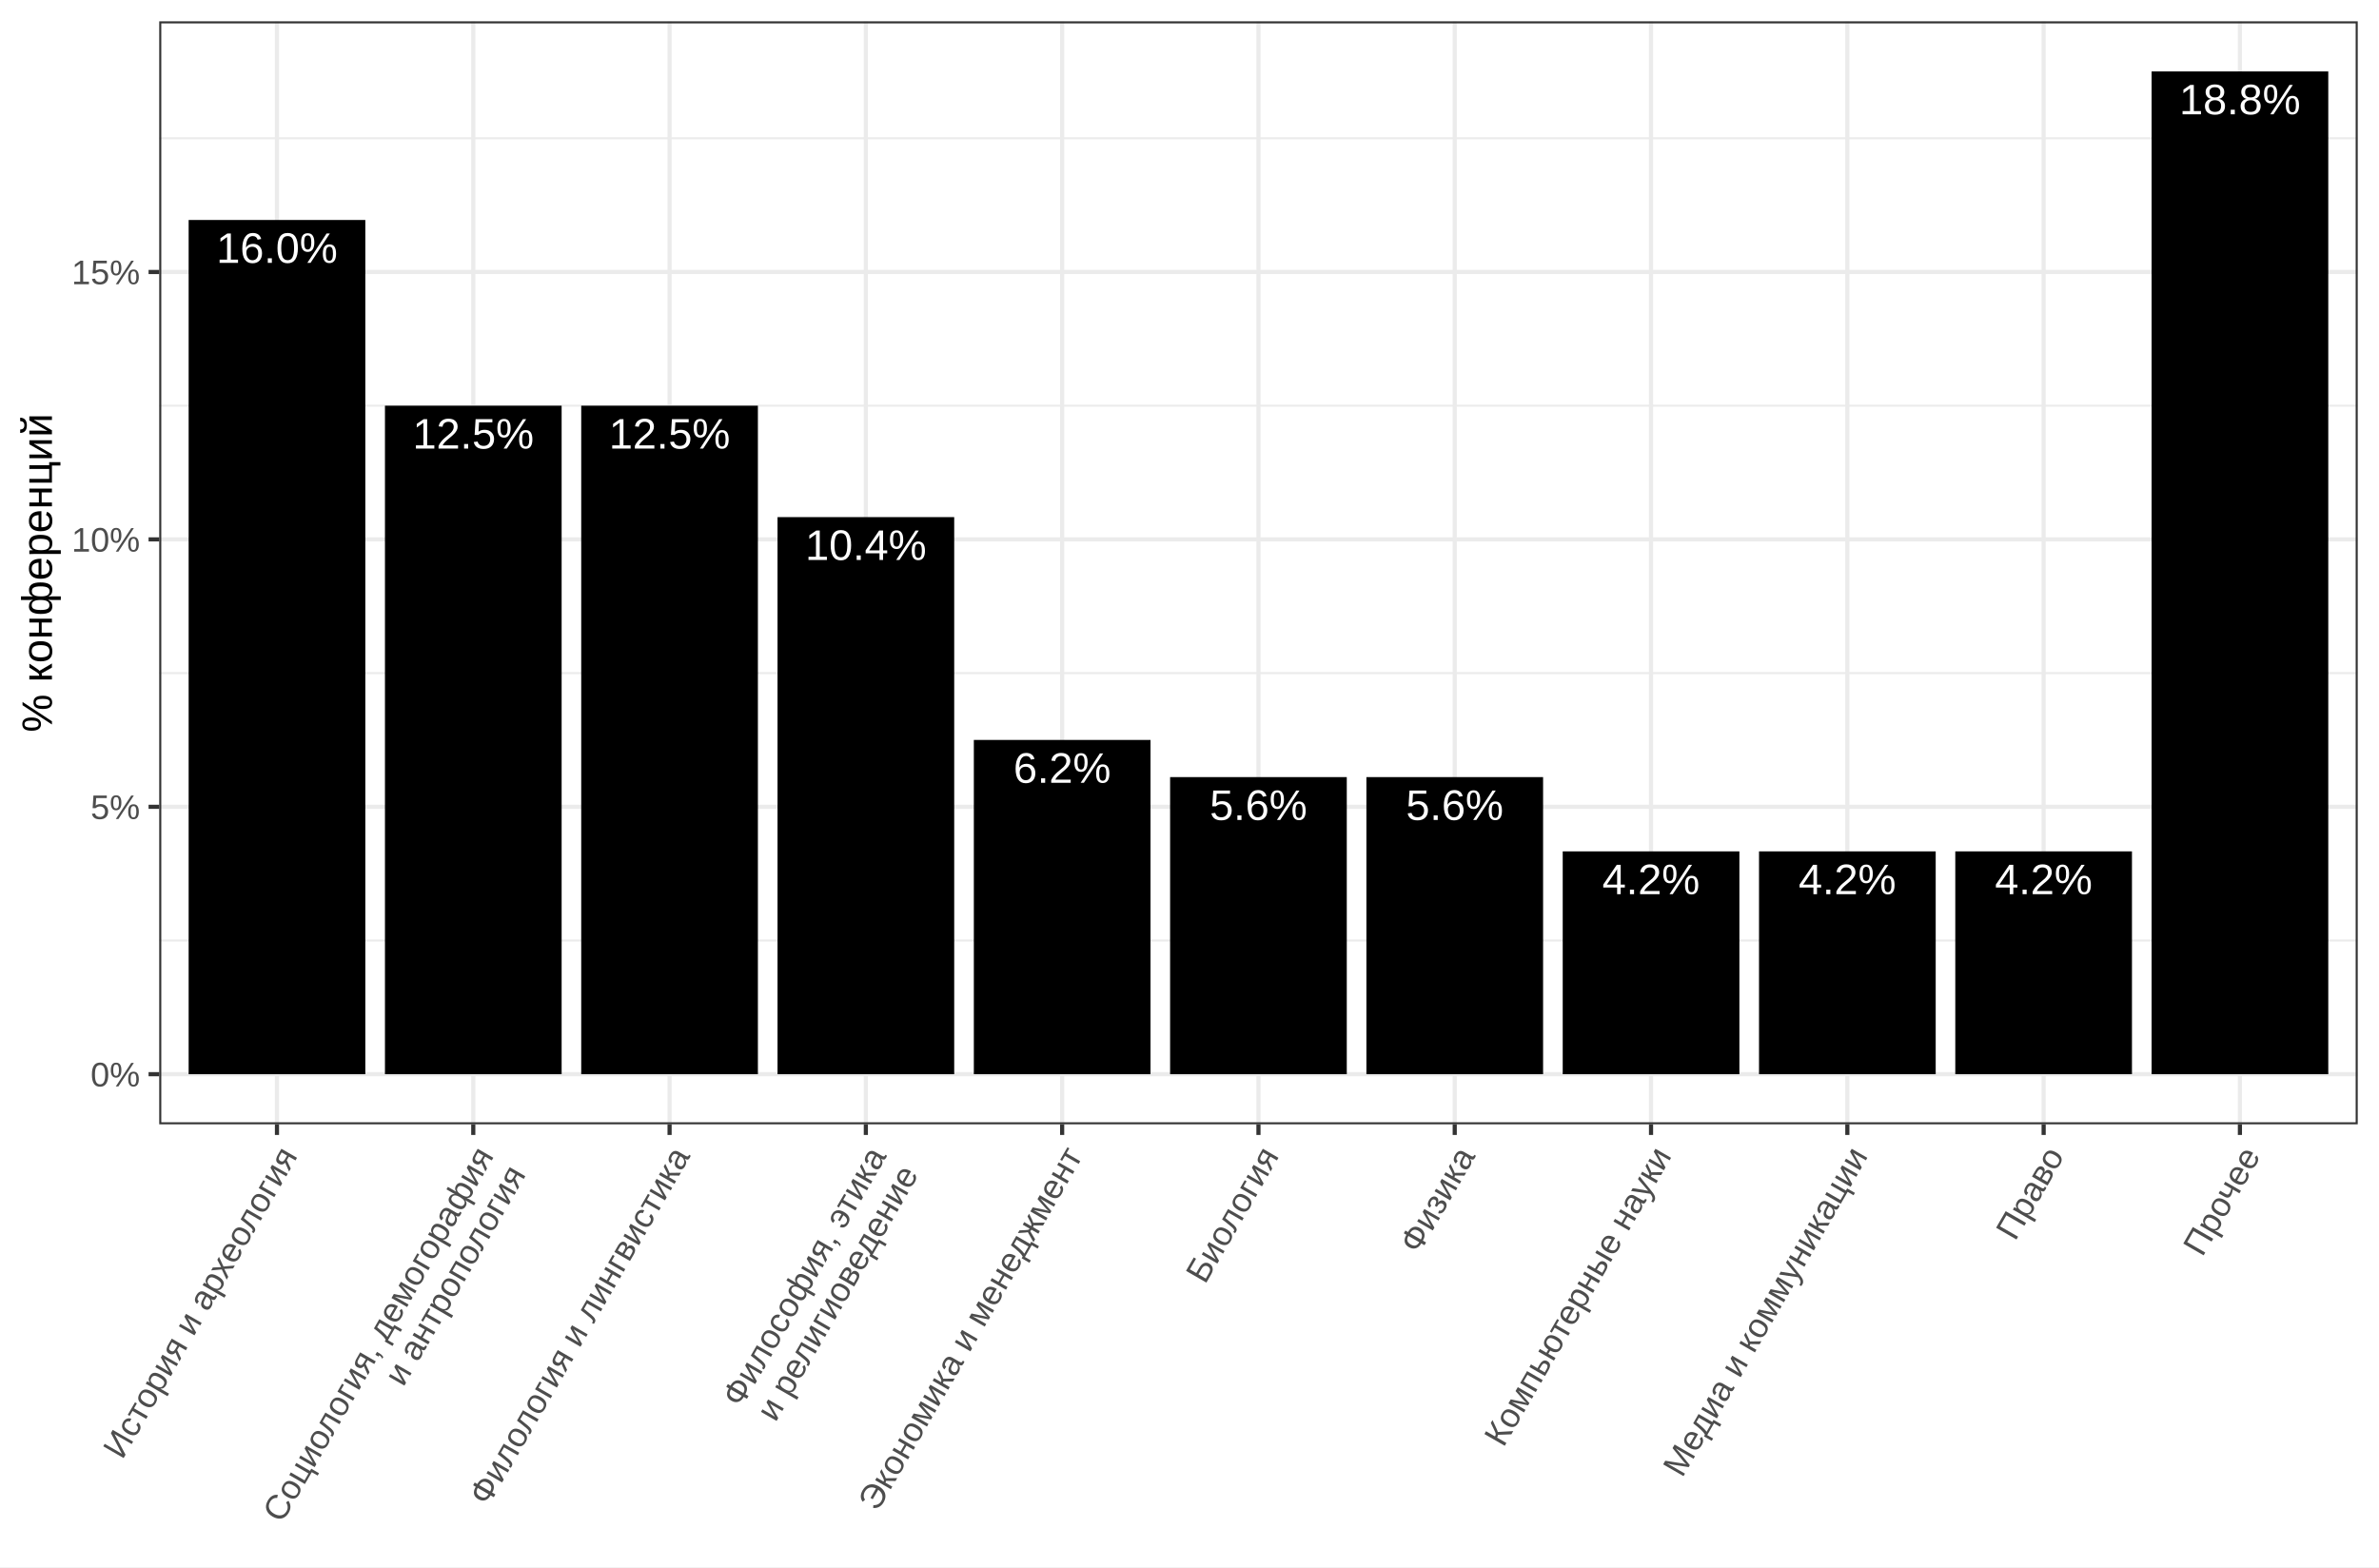
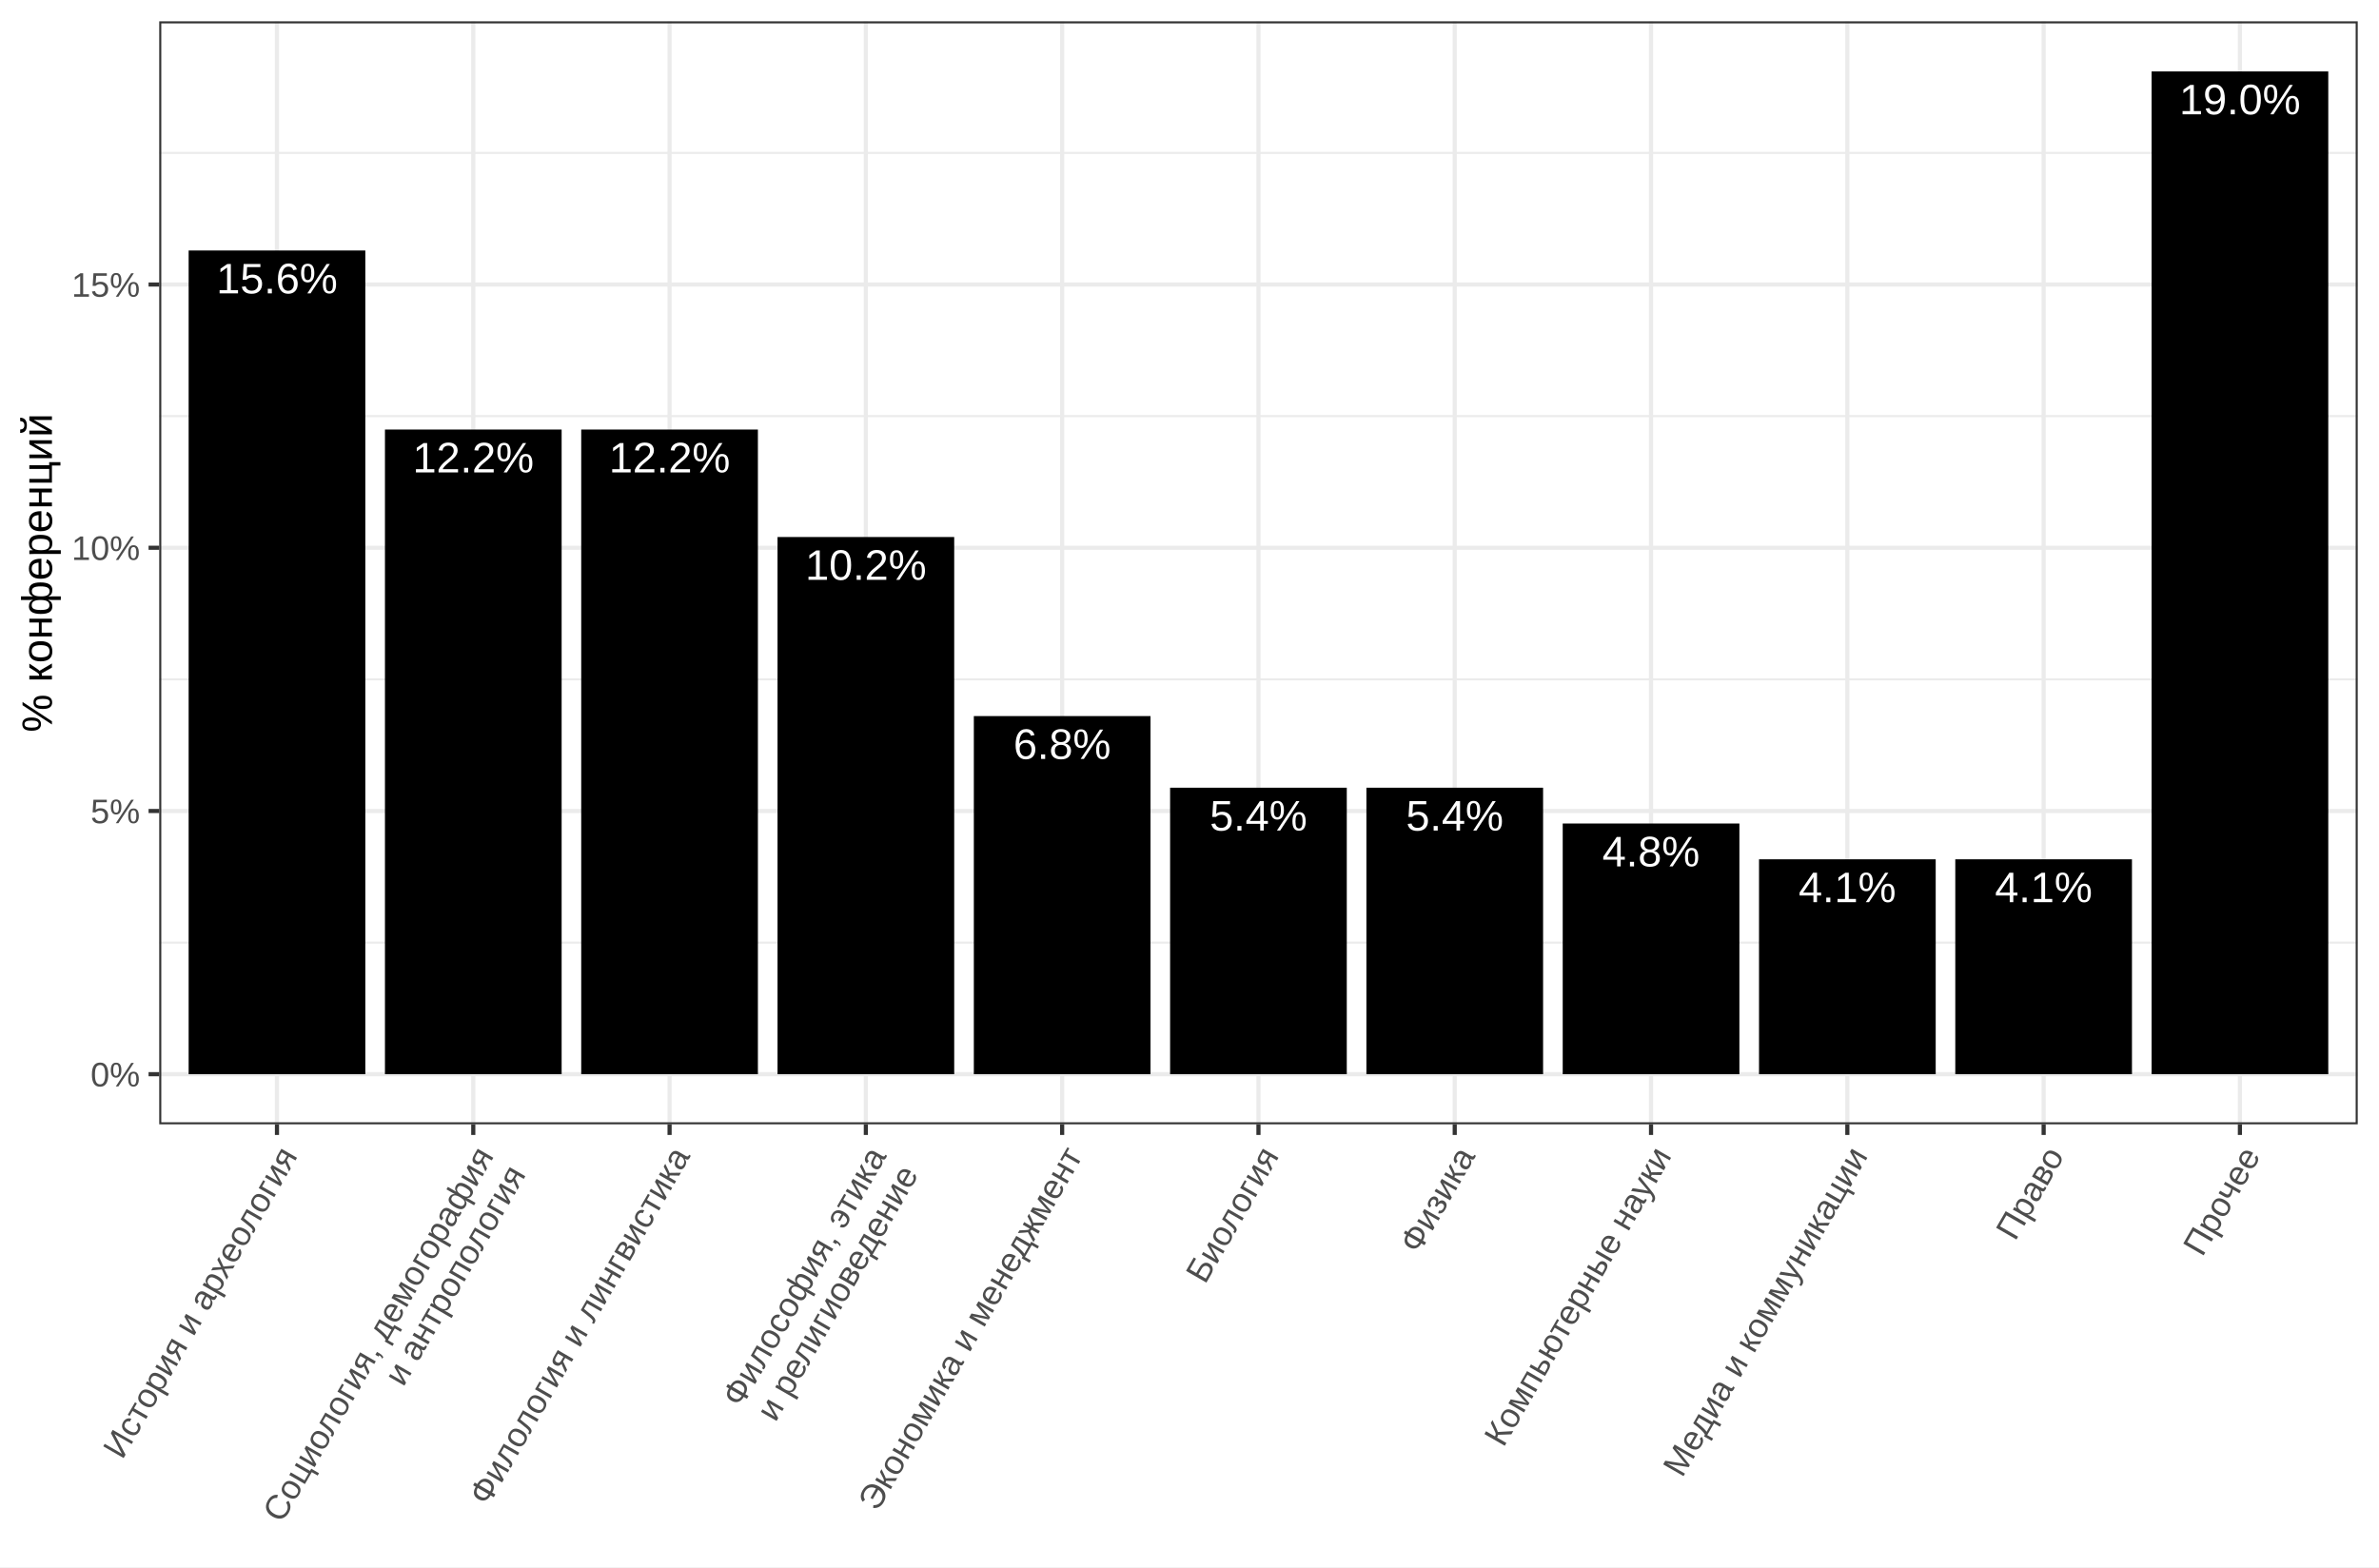
<svg xmlns="http://www.w3.org/2000/svg" width="612.00pt" height="403.20pt" viewBox="0 0 612.00 403.20">
  <g class="svglite">
    <defs>
      <style type="text/css">
    .svglite line, .svglite polyline, .svglite polygon, .svglite path, .svglite rect, .svglite circle {
      fill: none;
      stroke: #000000;
      stroke-linecap: round;
      stroke-linejoin: round;
      stroke-miterlimit: 10.00;
    }
    .svglite text {
      white-space: pre;
    }
    .svglite g.glyphgroup path {
      fill: inherit;
      stroke: none;
    }
  </style>
    </defs>
    <rect width="100%" height="100%" style="stroke: none; fill: #FFFFFF;" />
    <defs>
      <clipPath id="cpMC4wMHw2MTIuMDB8MC4wMHw0MDMuMjA=">
        <rect x="0.00" y="0.00" width="612.00" height="403.20" />
      </clipPath>
    </defs>
    <g clip-path="url(#cpMC4wMHw2MTIuMDB8MC4wMHw0MDMuMjA=)">
      <rect x="0.00" y="0.00" width="612.00" height="403.20" style="stroke-width: 1.07; stroke: #FFFFFF; fill: #FFFFFF;" />
    </g>
    <defs>
      <clipPath id="cpNDAuOTZ8NjA2LjUyfDUuNDh8Mjg5LjI4">
        <rect x="40.96" y="5.48" width="565.57" height="283.80" />
      </clipPath>
    </defs>
    <g clip-path="url(#cpNDAuOTZ8NjA2LjUyfDUuNDh8Mjg5LjI4)">
      <rect x="40.96" y="5.48" width="565.57" height="283.80" style="stroke-width: 1.07; stroke: none; fill: #FFFFFF;" />
-       <polyline points="40.96,241.98 606.52,241.98 " style="stroke-width: 0.53; stroke: #EBEBEB; stroke-linecap: butt;" />
-       <polyline points="40.96,173.18 606.52,173.18 " style="stroke-width: 0.53; stroke: #EBEBEB; stroke-linecap: butt;" />
-       <polyline points="40.96,104.38 606.52,104.38 " style="stroke-width: 0.53; stroke: #EBEBEB; stroke-linecap: butt;" />
-       <polyline points="40.96,35.58 606.52,35.58 " style="stroke-width: 0.53; stroke: #EBEBEB; stroke-linecap: butt;" />
+       <polyline points="40.96,242.52 606.52,242.52 " style="stroke-width: 0.53; stroke: #EBEBEB; stroke-linecap: butt;" />
+       <polyline points="40.96,174.79 606.52,174.79 " style="stroke-width: 0.53; stroke: #EBEBEB; stroke-linecap: butt;" />
+       <polyline points="40.96,107.07 606.52,107.07 " style="stroke-width: 0.53; stroke: #EBEBEB; stroke-linecap: butt;" />
+       <polyline points="40.96,39.34 606.52,39.34 " style="stroke-width: 0.53; stroke: #EBEBEB; stroke-linecap: butt;" />
      <polyline points="40.96,276.38 606.52,276.38 " style="stroke-width: 1.07; stroke: #EBEBEB; stroke-linecap: butt;" />
-       <polyline points="40.96,207.58 606.52,207.58 " style="stroke-width: 1.07; stroke: #EBEBEB; stroke-linecap: butt;" />
-       <polyline points="40.96,138.78 606.52,138.78 " style="stroke-width: 1.07; stroke: #EBEBEB; stroke-linecap: butt;" />
-       <polyline points="40.96,69.98 606.52,69.98 " style="stroke-width: 1.07; stroke: #EBEBEB; stroke-linecap: butt;" />
+       <polyline points="40.96,208.66 606.52,208.66 " style="stroke-width: 1.07; stroke: #EBEBEB; stroke-linecap: butt;" />
+       <polyline points="40.96,140.93 606.52,140.93 " style="stroke-width: 1.07; stroke: #EBEBEB; stroke-linecap: butt;" />
+       <polyline points="40.96,73.20 606.52,73.20 " style="stroke-width: 1.07; stroke: #EBEBEB; stroke-linecap: butt;" />
      <polyline points="71.25,289.28 71.25,5.48 " style="stroke-width: 1.07; stroke: #EBEBEB; stroke-linecap: butt;" />
      <polyline points="121.75,289.28 121.75,5.48 " style="stroke-width: 1.07; stroke: #EBEBEB; stroke-linecap: butt;" />
      <polyline points="172.25,289.28 172.25,5.48 " style="stroke-width: 1.07; stroke: #EBEBEB; stroke-linecap: butt;" />
      <polyline points="222.74,289.28 222.74,5.48 " style="stroke-width: 1.07; stroke: #EBEBEB; stroke-linecap: butt;" />
      <polyline points="273.24,289.28 273.24,5.48 " style="stroke-width: 1.07; stroke: #EBEBEB; stroke-linecap: butt;" />
      <polyline points="323.74,289.28 323.74,5.48 " style="stroke-width: 1.07; stroke: #EBEBEB; stroke-linecap: butt;" />
      <polyline points="374.23,289.28 374.23,5.48 " style="stroke-width: 1.07; stroke: #EBEBEB; stroke-linecap: butt;" />
      <polyline points="424.73,289.28 424.73,5.48 " style="stroke-width: 1.07; stroke: #EBEBEB; stroke-linecap: butt;" />
      <polyline points="475.23,289.28 475.23,5.48 " style="stroke-width: 1.07; stroke: #EBEBEB; stroke-linecap: butt;" />
      <polyline points="525.73,289.28 525.73,5.48 " style="stroke-width: 1.07; stroke: #EBEBEB; stroke-linecap: butt;" />
      <polyline points="576.22,289.28 576.22,5.48 " style="stroke-width: 1.07; stroke: #EBEBEB; stroke-linecap: butt;" />
-       <rect x="48.53" y="56.60" width="45.45" height="219.78" style="stroke-width: 1.07; stroke: none; stroke-linecap: butt; stroke-linejoin: miter; fill: #000000;" />
-       <rect x="99.03" y="104.38" width="45.45" height="172.00" style="stroke-width: 1.07; stroke: none; stroke-linecap: butt; stroke-linejoin: miter; fill: #000000;" />
-       <rect x="149.52" y="104.38" width="45.45" height="172.00" style="stroke-width: 1.07; stroke: none; stroke-linecap: butt; stroke-linejoin: miter; fill: #000000;" />
-       <rect x="200.02" y="133.05" width="45.45" height="143.33" style="stroke-width: 1.07; stroke: none; stroke-linecap: butt; stroke-linejoin: miter; fill: #000000;" />
-       <rect x="250.52" y="190.38" width="45.45" height="86.00" style="stroke-width: 1.07; stroke: none; stroke-linecap: butt; stroke-linejoin: miter; fill: #000000;" />
-       <rect x="301.01" y="199.94" width="45.45" height="76.44" style="stroke-width: 1.07; stroke: none; stroke-linecap: butt; stroke-linejoin: miter; fill: #000000;" />
-       <rect x="351.51" y="199.94" width="45.45" height="76.44" style="stroke-width: 1.07; stroke: none; stroke-linecap: butt; stroke-linejoin: miter; fill: #000000;" />
-       <rect x="402.01" y="219.05" width="45.45" height="57.33" style="stroke-width: 1.07; stroke: none; stroke-linecap: butt; stroke-linejoin: miter; fill: #000000;" />
-       <rect x="452.51" y="219.05" width="45.45" height="57.33" style="stroke-width: 1.07; stroke: none; stroke-linecap: butt; stroke-linejoin: miter; fill: #000000;" />
-       <rect x="503.00" y="219.05" width="45.45" height="57.33" style="stroke-width: 1.07; stroke: none; stroke-linecap: butt; stroke-linejoin: miter; fill: #000000;" />
+       <rect x="48.53" y="64.45" width="45.45" height="211.93" style="stroke-width: 1.07; stroke: none; stroke-linecap: butt; stroke-linejoin: miter; fill: #000000;" />
+       <rect x="99.03" y="110.52" width="45.45" height="165.86" style="stroke-width: 1.07; stroke: none; stroke-linecap: butt; stroke-linejoin: miter; fill: #000000;" />
+       <rect x="149.52" y="110.52" width="45.45" height="165.86" style="stroke-width: 1.07; stroke: none; stroke-linecap: butt; stroke-linejoin: miter; fill: #000000;" />
+       <rect x="200.02" y="138.17" width="45.45" height="138.21" style="stroke-width: 1.07; stroke: none; stroke-linecap: butt; stroke-linejoin: miter; fill: #000000;" />
+       <rect x="250.52" y="184.24" width="45.45" height="92.14" style="stroke-width: 1.07; stroke: none; stroke-linecap: butt; stroke-linejoin: miter; fill: #000000;" />
+       <rect x="301.01" y="202.67" width="45.45" height="73.71" style="stroke-width: 1.07; stroke: none; stroke-linecap: butt; stroke-linejoin: miter; fill: #000000;" />
+       <rect x="351.51" y="202.67" width="45.45" height="73.71" style="stroke-width: 1.07; stroke: none; stroke-linecap: butt; stroke-linejoin: miter; fill: #000000;" />
+       <rect x="402.01" y="211.88" width="45.45" height="64.50" style="stroke-width: 1.07; stroke: none; stroke-linecap: butt; stroke-linejoin: miter; fill: #000000;" />
+       <rect x="452.51" y="221.09" width="45.45" height="55.29" style="stroke-width: 1.07; stroke: none; stroke-linecap: butt; stroke-linejoin: miter; fill: #000000;" />
+       <rect x="503.00" y="221.09" width="45.45" height="55.29" style="stroke-width: 1.07; stroke: none; stroke-linecap: butt; stroke-linejoin: miter; fill: #000000;" />
      <rect x="553.50" y="18.38" width="45.45" height="258.00" style="stroke-width: 1.07; stroke: none; stroke-linecap: butt; stroke-linejoin: miter; fill: #000000;" />
-       <text x="71.25" y="67.63" text-anchor="middle" style="font-size: 11.00px;fill: #FFFFFF; font-family: &quot;Arial&quot;;" textLength="31.22px" lengthAdjust="spacingAndGlyphs">16.0%</text>
-       <text x="121.75" y="115.41" text-anchor="middle" style="font-size: 11.00px;fill: #FFFFFF; font-family: &quot;Arial&quot;;" textLength="31.22px" lengthAdjust="spacingAndGlyphs">12.5%</text>
-       <text x="172.25" y="115.41" text-anchor="middle" style="font-size: 11.00px;fill: #FFFFFF; font-family: &quot;Arial&quot;;" textLength="31.22px" lengthAdjust="spacingAndGlyphs">12.5%</text>
-       <text x="222.74" y="144.07" text-anchor="middle" style="font-size: 11.00px;fill: #FFFFFF; font-family: &quot;Arial&quot;;" textLength="31.22px" lengthAdjust="spacingAndGlyphs">10.4%</text>
-       <text x="273.24" y="201.41" text-anchor="middle" style="font-size: 11.00px;fill: #FFFFFF; font-family: &quot;Arial&quot;;" textLength="25.09px" lengthAdjust="spacingAndGlyphs">6.2%</text>
-       <text x="323.74" y="210.96" text-anchor="middle" style="font-size: 11.00px;fill: #FFFFFF; font-family: &quot;Arial&quot;;" textLength="25.09px" lengthAdjust="spacingAndGlyphs">5.6%</text>
-       <text x="374.23" y="210.96" text-anchor="middle" style="font-size: 11.00px;fill: #FFFFFF; font-family: &quot;Arial&quot;;" textLength="25.09px" lengthAdjust="spacingAndGlyphs">5.6%</text>
-       <text x="424.73" y="230.07" text-anchor="middle" style="font-size: 11.00px;fill: #FFFFFF; font-family: &quot;Arial&quot;;" textLength="25.09px" lengthAdjust="spacingAndGlyphs">4.2%</text>
-       <text x="475.23" y="230.07" text-anchor="middle" style="font-size: 11.00px;fill: #FFFFFF; font-family: &quot;Arial&quot;;" textLength="25.09px" lengthAdjust="spacingAndGlyphs">4.2%</text>
-       <text x="525.73" y="230.07" text-anchor="middle" style="font-size: 11.00px;fill: #FFFFFF; font-family: &quot;Arial&quot;;" textLength="25.09px" lengthAdjust="spacingAndGlyphs">4.2%</text>
-       <text x="576.22" y="29.41" text-anchor="middle" style="font-size: 11.00px;fill: #FFFFFF; font-family: &quot;Arial&quot;;" textLength="31.22px" lengthAdjust="spacingAndGlyphs">18.8%</text>
+       <text x="71.25" y="75.48" text-anchor="middle" style="font-size: 11.00px;fill: #FFFFFF; font-family: &quot;Arial&quot;;" textLength="31.22px" lengthAdjust="spacingAndGlyphs">15.6%</text>
+       <text x="121.75" y="121.55" text-anchor="middle" style="font-size: 11.00px;fill: #FFFFFF; font-family: &quot;Arial&quot;;" textLength="31.22px" lengthAdjust="spacingAndGlyphs">12.2%</text>
+       <text x="172.25" y="121.55" text-anchor="middle" style="font-size: 11.00px;fill: #FFFFFF; font-family: &quot;Arial&quot;;" textLength="31.22px" lengthAdjust="spacingAndGlyphs">12.2%</text>
+       <text x="222.74" y="149.19" text-anchor="middle" style="font-size: 11.00px;fill: #FFFFFF; font-family: &quot;Arial&quot;;" textLength="31.22px" lengthAdjust="spacingAndGlyphs">10.2%</text>
+       <text x="273.24" y="195.27" text-anchor="middle" style="font-size: 11.00px;fill: #FFFFFF; font-family: &quot;Arial&quot;;" textLength="25.09px" lengthAdjust="spacingAndGlyphs">6.8%</text>
+       <text x="323.74" y="213.69" text-anchor="middle" style="font-size: 11.00px;fill: #FFFFFF; font-family: &quot;Arial&quot;;" textLength="25.09px" lengthAdjust="spacingAndGlyphs">5.4%</text>
+       <text x="374.23" y="213.69" text-anchor="middle" style="font-size: 11.00px;fill: #FFFFFF; font-family: &quot;Arial&quot;;" textLength="25.09px" lengthAdjust="spacingAndGlyphs">5.4%</text>
+       <text x="424.73" y="222.91" text-anchor="middle" style="font-size: 11.00px;fill: #FFFFFF; font-family: &quot;Arial&quot;;" textLength="25.09px" lengthAdjust="spacingAndGlyphs">4.8%</text>
+       <text x="475.23" y="232.12" text-anchor="middle" style="font-size: 11.00px;fill: #FFFFFF; font-family: &quot;Arial&quot;;" textLength="25.09px" lengthAdjust="spacingAndGlyphs">4.1%</text>
+       <text x="525.73" y="232.12" text-anchor="middle" style="font-size: 11.00px;fill: #FFFFFF; font-family: &quot;Arial&quot;;" textLength="25.09px" lengthAdjust="spacingAndGlyphs">4.1%</text>
+       <text x="576.22" y="29.41" text-anchor="middle" style="font-size: 11.00px;fill: #FFFFFF; font-family: &quot;Arial&quot;;" textLength="31.22px" lengthAdjust="spacingAndGlyphs">19.0%</text>
      <rect x="40.96" y="5.48" width="565.57" height="283.80" style="stroke-width: 1.07; stroke: #333333;" />
    </g>
    <g clip-path="url(#cpMC4wMHw2MTIuMDB8MC4wMHw0MDMuMjA=)">
      <text x="36.02" y="279.53" text-anchor="end" style="font-size: 8.80px;fill: #4D4D4D; font-family: &quot;Arial&quot;;" textLength="12.72px" lengthAdjust="spacingAndGlyphs">0%</text>
-       <text x="36.02" y="210.73" text-anchor="end" style="font-size: 8.80px;fill: #4D4D4D; font-family: &quot;Arial&quot;;" textLength="12.72px" lengthAdjust="spacingAndGlyphs">5%</text>
-       <text x="36.02" y="141.93" text-anchor="end" style="font-size: 8.80px;fill: #4D4D4D; font-family: &quot;Arial&quot;;" textLength="17.61px" lengthAdjust="spacingAndGlyphs">10%</text>
-       <text x="36.02" y="73.13" text-anchor="end" style="font-size: 8.80px;fill: #4D4D4D; font-family: &quot;Arial&quot;;" textLength="17.61px" lengthAdjust="spacingAndGlyphs">15%</text>
+       <text x="36.02" y="211.81" text-anchor="end" style="font-size: 8.80px;fill: #4D4D4D; font-family: &quot;Arial&quot;;" textLength="12.72px" lengthAdjust="spacingAndGlyphs">5%</text>
+       <text x="36.02" y="144.08" text-anchor="end" style="font-size: 8.80px;fill: #4D4D4D; font-family: &quot;Arial&quot;;" textLength="17.61px" lengthAdjust="spacingAndGlyphs">10%</text>
+       <text x="36.02" y="76.35" text-anchor="end" style="font-size: 8.80px;fill: #4D4D4D; font-family: &quot;Arial&quot;;" textLength="17.61px" lengthAdjust="spacingAndGlyphs">15%</text>
      <polyline points="38.22,276.38 40.96,276.38 " style="stroke-width: 1.07; stroke: #333333; stroke-linecap: butt;" />
-       <polyline points="38.22,207.58 40.96,207.58 " style="stroke-width: 1.07; stroke: #333333; stroke-linecap: butt;" />
-       <polyline points="38.22,138.78 40.96,138.78 " style="stroke-width: 1.07; stroke: #333333; stroke-linecap: butt;" />
-       <polyline points="38.22,69.98 40.96,69.98 " style="stroke-width: 1.07; stroke: #333333; stroke-linecap: butt;" />
+       <polyline points="38.22,208.66 40.96,208.66 " style="stroke-width: 1.07; stroke: #333333; stroke-linecap: butt;" />
+       <polyline points="38.22,140.93 40.96,140.93 " style="stroke-width: 1.07; stroke: #333333; stroke-linecap: butt;" />
+       <polyline points="38.22,73.20 40.96,73.20 " style="stroke-width: 1.07; stroke: #333333; stroke-linecap: butt;" />
      <polyline points="71.25,292.02 71.25,289.28 " style="stroke-width: 1.07; stroke: #333333; stroke-linecap: butt;" />
      <polyline points="121.75,292.02 121.75,289.28 " style="stroke-width: 1.07; stroke: #333333; stroke-linecap: butt;" />
      <polyline points="172.25,292.02 172.25,289.28 " style="stroke-width: 1.07; stroke: #333333; stroke-linecap: butt;" />
      <polyline points="222.74,292.02 222.74,289.28 " style="stroke-width: 1.07; stroke: #333333; stroke-linecap: butt;" />
      <polyline points="273.24,292.02 273.24,289.28 " style="stroke-width: 1.07; stroke: #333333; stroke-linecap: butt;" />
      <polyline points="323.74,292.02 323.74,289.28 " style="stroke-width: 1.07; stroke: #333333; stroke-linecap: butt;" />
      <polyline points="374.23,292.02 374.23,289.28 " style="stroke-width: 1.07; stroke: #333333; stroke-linecap: butt;" />
      <polyline points="424.73,292.02 424.73,289.28 " style="stroke-width: 1.07; stroke: #333333; stroke-linecap: butt;" />
      <polyline points="475.23,292.02 475.23,289.28 " style="stroke-width: 1.07; stroke: #333333; stroke-linecap: butt;" />
      <polyline points="525.73,292.02 525.73,289.28 " style="stroke-width: 1.07; stroke: #333333; stroke-linecap: butt;" />
      <polyline points="576.22,292.02 576.22,289.28 " style="stroke-width: 1.07; stroke: #333333; stroke-linecap: butt;" />
      <text transform="translate(76.71,297.36) rotate(-60)" text-anchor="end" style="font-size: 8.80px;fill: #4D4D4D; font-family: &quot;Arial&quot;;" textLength="90.50px" lengthAdjust="spacingAndGlyphs">История и археология</text>
      <text transform="translate(127.21,297.36) rotate(-60)" text-anchor="end" style="font-size: 8.80px;fill: #4D4D4D; font-family: &quot;Arial&quot;;" textLength="109.33px" lengthAdjust="spacingAndGlyphs">Социология, демогорафия</text>
      <text transform="translate(135.44,302.11) rotate(-60)" text-anchor="end" style="font-size: 8.80px;fill: #4D4D4D; font-family: &quot;Arial&quot;;" textLength="63.38px" lengthAdjust="spacingAndGlyphs">и антропология</text>
      <text transform="translate(177.70,297.36) rotate(-60)" text-anchor="end" style="font-size: 8.80px;fill: #4D4D4D; font-family: &quot;Arial&quot;;" textLength="104.27px" lengthAdjust="spacingAndGlyphs">Филология и лингвистика</text>
      <text transform="translate(228.20,297.36) rotate(-60)" text-anchor="end" style="font-size: 8.80px;fill: #4D4D4D; font-family: &quot;Arial&quot;;" textLength="75.05px" lengthAdjust="spacingAndGlyphs">Философия, этика</text>
      <text transform="translate(236.43,302.11) rotate(-60)" text-anchor="end" style="font-size: 8.80px;fill: #4D4D4D; font-family: &quot;Arial&quot;;" textLength="73.84px" lengthAdjust="spacingAndGlyphs">и религиоведение</text>
      <text transform="translate(278.70,297.36) rotate(-60)" text-anchor="end" style="font-size: 8.80px;fill: #4D4D4D; font-family: &quot;Arial&quot;;" textLength="105.92px" lengthAdjust="spacingAndGlyphs">Экономика и менеджмент</text>
      <text transform="translate(329.19,297.36) rotate(-60)" text-anchor="end" style="font-size: 8.80px;fill: #4D4D4D; font-family: &quot;Arial&quot;;" textLength="38.38px" lengthAdjust="spacingAndGlyphs">Биология</text>
      <text transform="translate(379.69,297.36) rotate(-60)" text-anchor="end" style="font-size: 8.80px;fill: #4D4D4D; font-family: &quot;Arial&quot;;" textLength="29.45px" lengthAdjust="spacingAndGlyphs">Физика</text>
      <text transform="translate(430.19,297.36) rotate(-60)" text-anchor="end" style="font-size: 8.80px;fill: #4D4D4D; font-family: &quot;Arial&quot;;" textLength="86.86px" lengthAdjust="spacingAndGlyphs">Компьютерные науки</text>
      <text transform="translate(480.68,297.36) rotate(-60)" text-anchor="end" style="font-size: 8.80px;fill: #4D4D4D; font-family: &quot;Arial&quot;;" textLength="95.80px" lengthAdjust="spacingAndGlyphs">Медиа и коммуникации</text>
      <text transform="translate(531.18,297.36) rotate(-60)" text-anchor="end" style="font-size: 8.80px;fill: #4D4D4D; font-family: &quot;Arial&quot;;" textLength="25.58px" lengthAdjust="spacingAndGlyphs">Право</text>
      <text transform="translate(581.68,297.36) rotate(-60)" text-anchor="end" style="font-size: 8.80px;fill: #4D4D4D; font-family: &quot;Arial&quot;;" textLength="30.28px" lengthAdjust="spacingAndGlyphs">Прочее</text>
      <text transform="translate(13.36,147.38) rotate(-90)" text-anchor="middle" style="font-size: 11.00px; font-family: &quot;Arial&quot;;" textLength="82.06px" lengthAdjust="spacingAndGlyphs">% конференций</text>
    </g>
  </g>
</svg>
